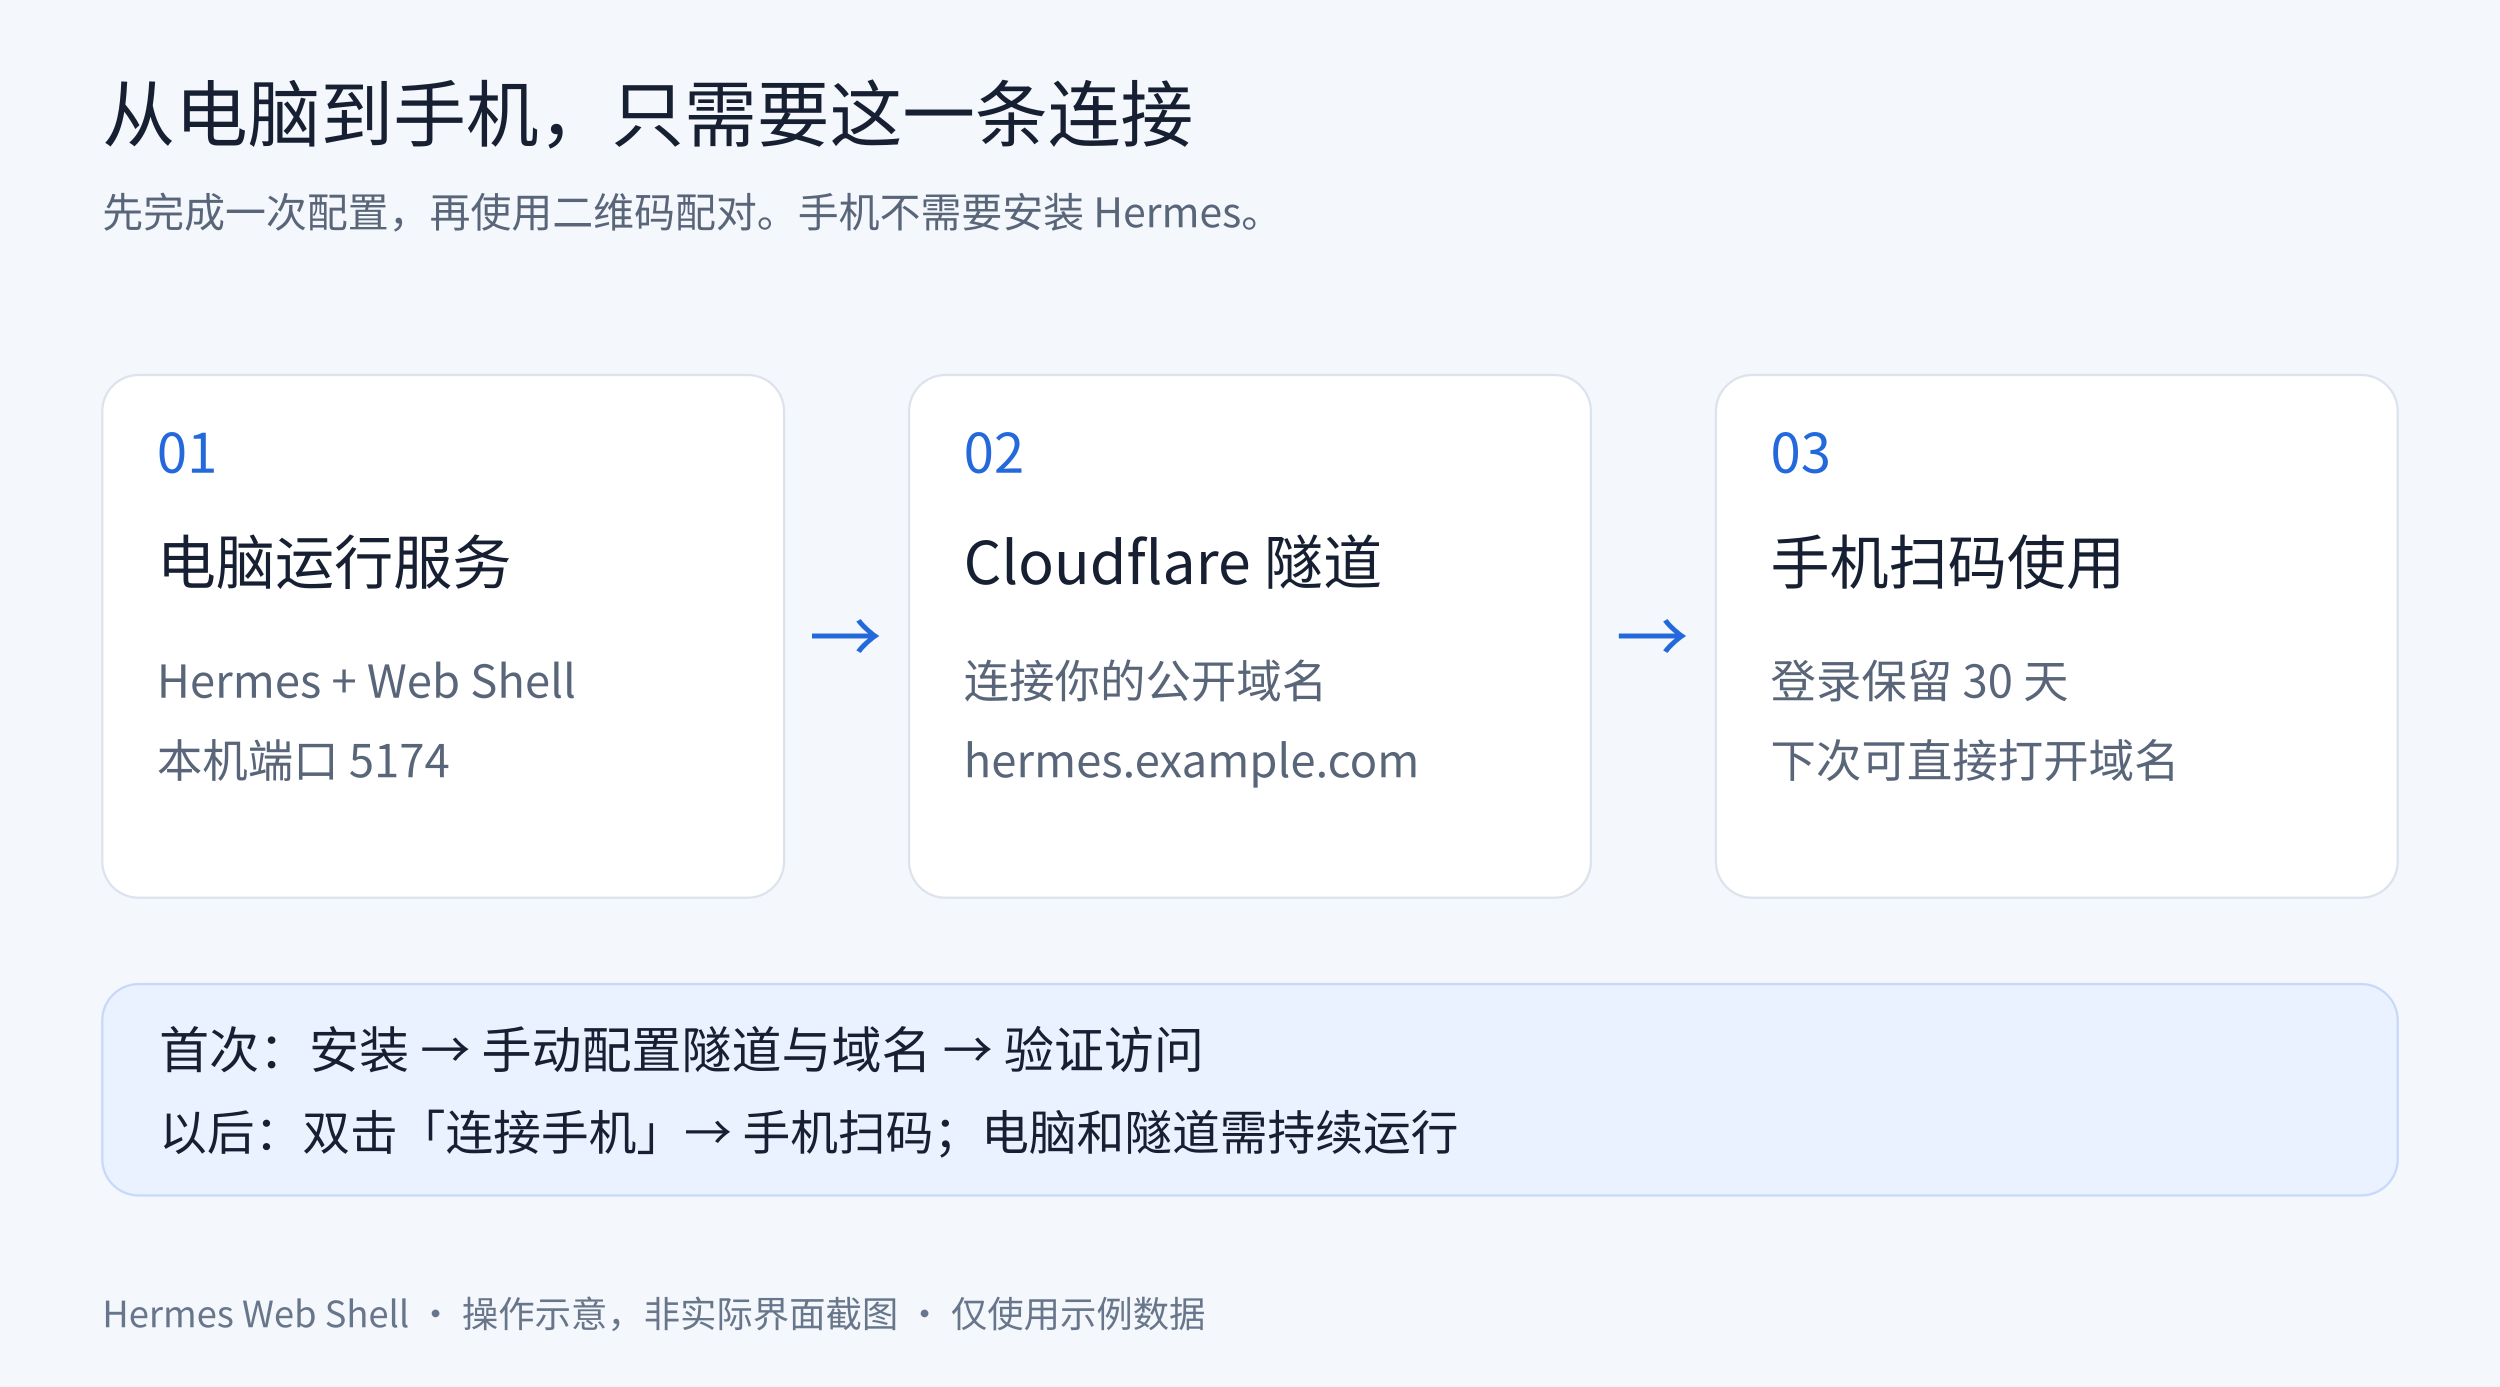
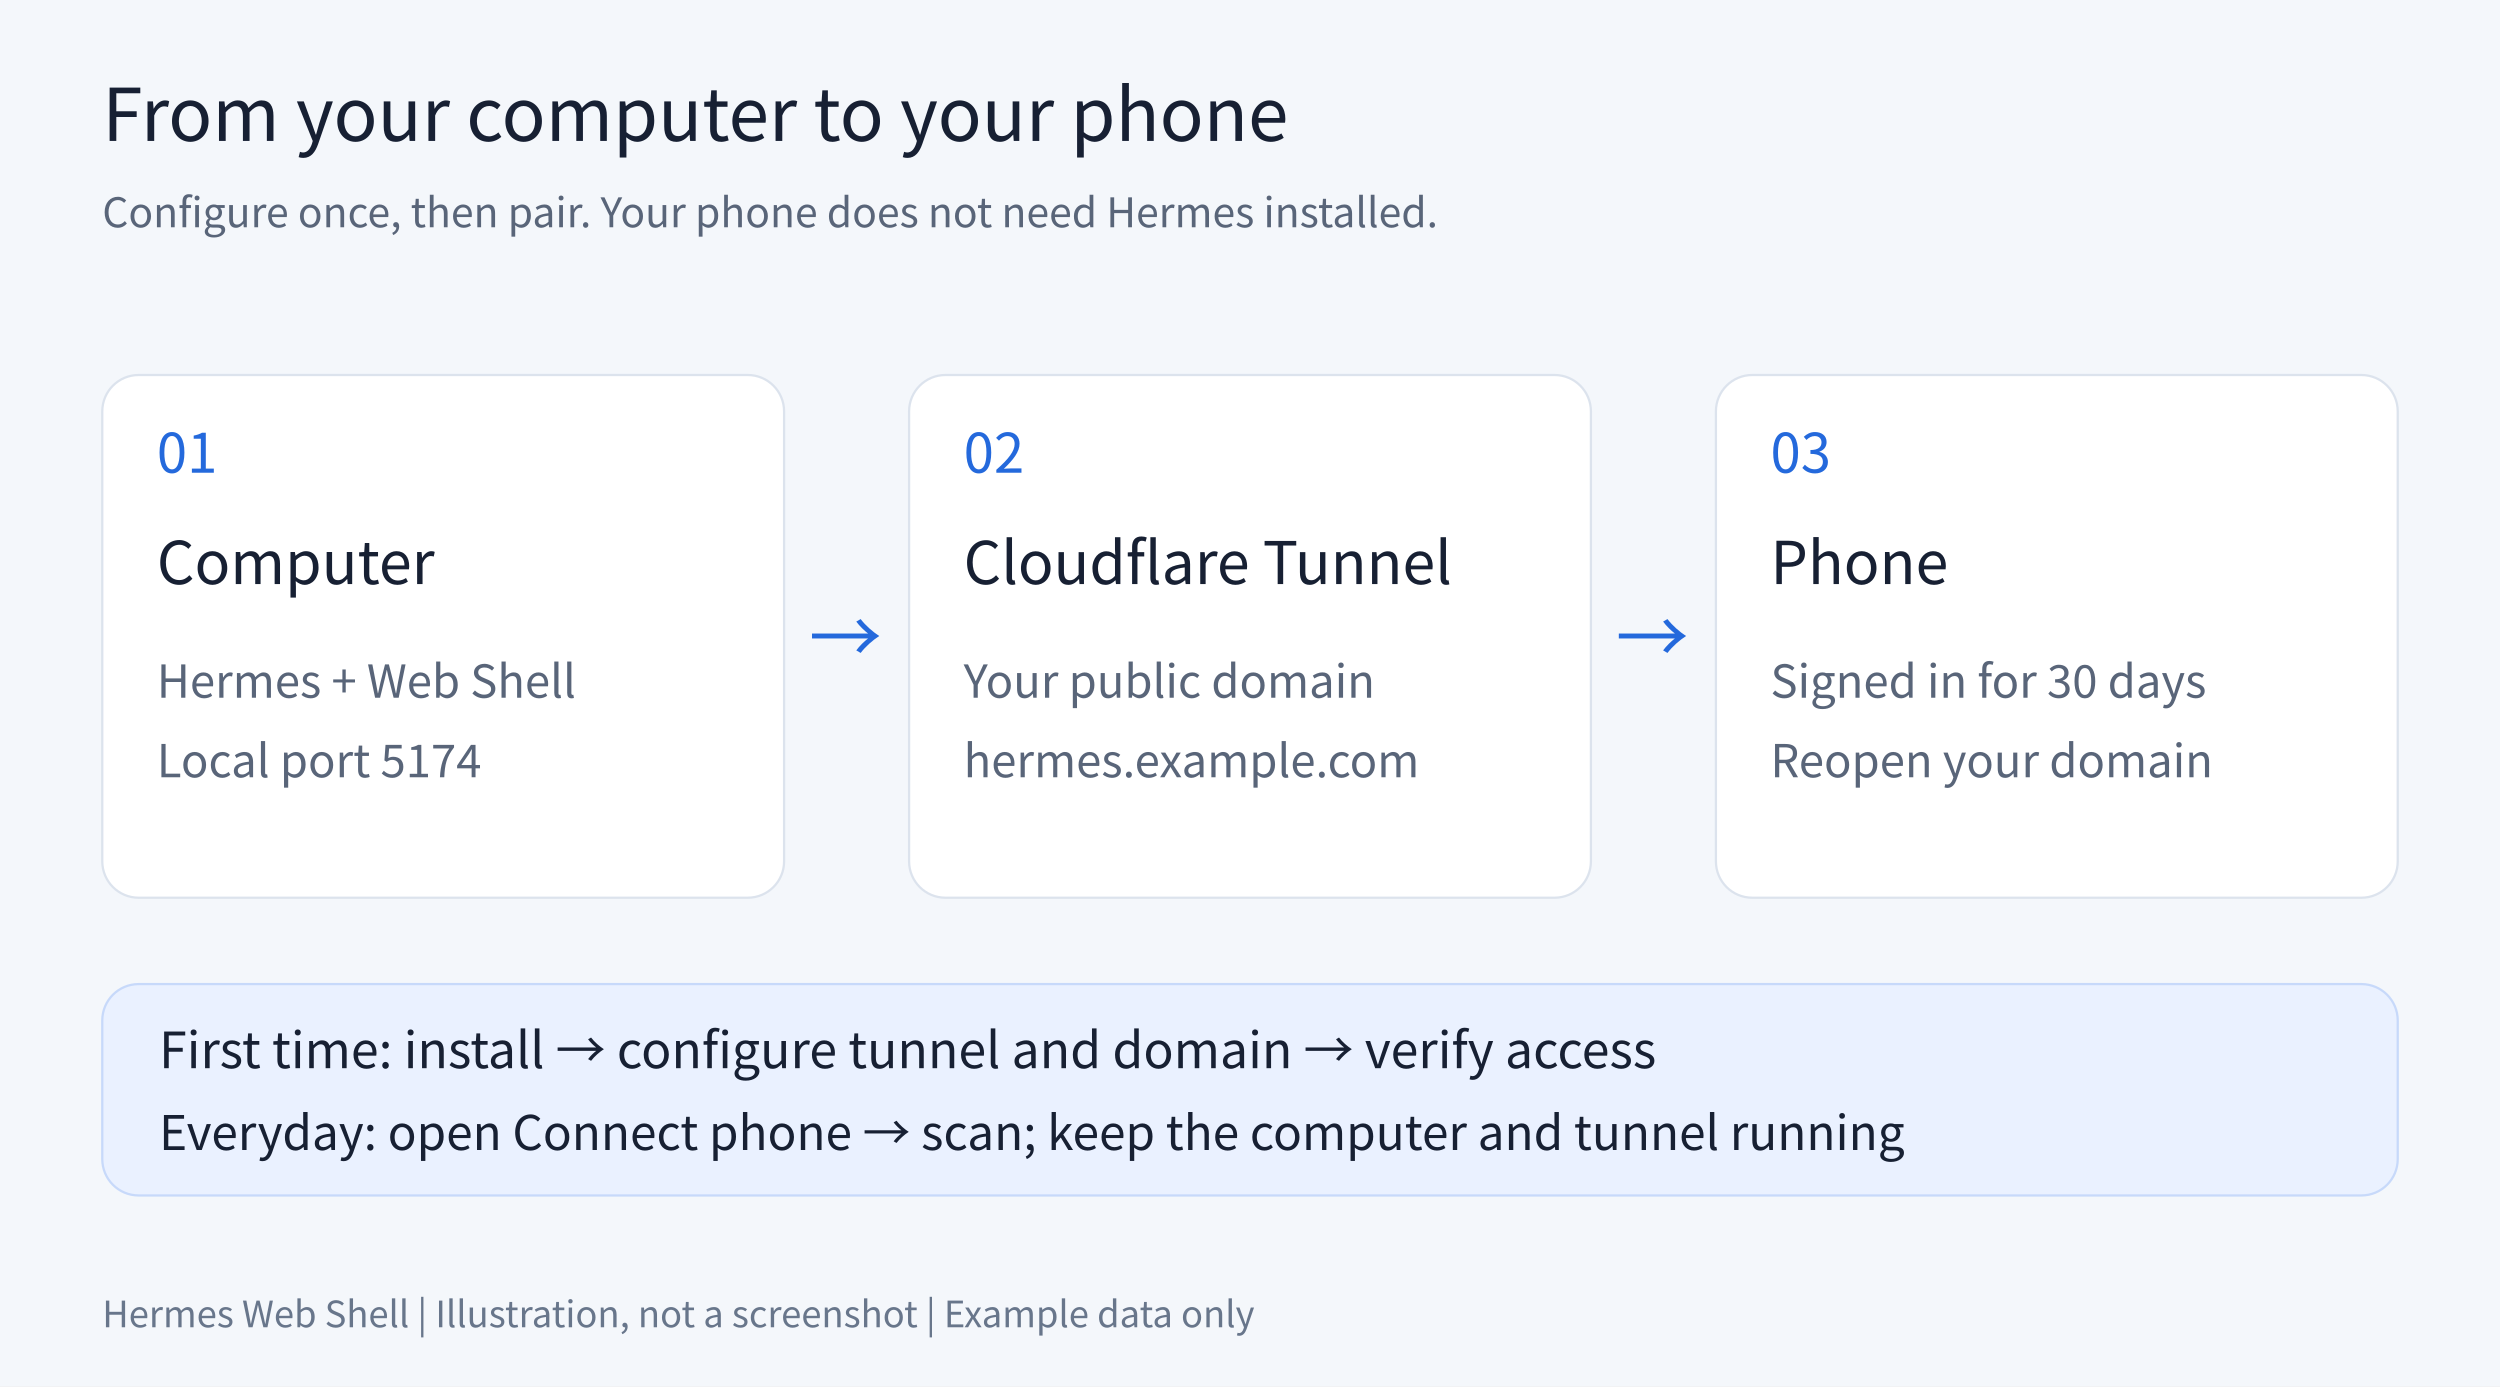
<svg xmlns="http://www.w3.org/2000/svg" width="1100" height="610" viewBox="0 0 1100 610" role="img" aria-labelledby="title desc">
  <rect width="1100" height="610" fill="#f4f7fb" />
  <g font-family="Microsoft YaHei, PingFang SC, Noto Sans CJK SC, sans-serif">
-     <text x="45" y="62" font-size="32" fill="#172033">从电脑到手机，只需要这一条连接</text>
-     <text x="45" y="100" font-size="18" fill="#596579">先完成一次配置，再使用二维码配对。手机不需要安装 Hermes。</text>
+     <text x="45" y="62" font-size="32" fill="#172033">From your computer to your phone</text>
+     <text x="45" y="100" font-size="18" fill="#596579">Configure once, then pair. Your phone does not need Hermes installed.</text>
    <rect x="45" y="165" width="300" height="230" rx="16" fill="#ffffff" stroke="#dce3ed" />
    <text x="69" y="208" font-size="24" fill="#2469dc">01</text>
-     <text x="69" y="257" font-size="26" fill="#172033">电脑运行服务</text>
+     <text x="69" y="257" font-size="26" fill="#172033">Computer</text>
    <text x="69" y="307" font-size="20" fill="#596579">Hermes + Web Shell</text>
-     <text x="69" y="342" font-size="20" fill="#596579">本机端口 5174</text>
+     <text x="69" y="342" font-size="20" fill="#596579">Local port 5174</text>
    <rect x="400" y="165" width="300" height="230" rx="16" fill="#ffffff" stroke="#dce3ed" />
    <text x="424" y="208" font-size="24" fill="#2469dc">02</text>
-     <text x="424" y="257" font-size="26" fill="#172033">Cloudflare 隧道</text>
-     <text x="424" y="307" font-size="20" fill="#596579">连接你的公开域名</text>
+     <text x="424" y="257" font-size="25.9" fill="#172033">Cloudflare Tunnel</text>
+     <text x="424" y="307" font-size="20" fill="#596579">Your public domain</text>
    <text x="424" y="342" font-size="20" fill="#596579">hermes.example.com</text>
    <rect x="755" y="165" width="300" height="230" rx="16" fill="#ffffff" stroke="#dce3ed" />
    <text x="779" y="208" font-size="24" fill="#2469dc">03</text>
-     <text x="779" y="257" font-size="26" fill="#172033">手机扫码使用</text>
-     <text x="779" y="307" font-size="20" fill="#596579">登录保留 30 天</text>
-     <text x="779" y="342" font-size="20" fill="#596579">下次可直接打开域名</text>
+     <text x="779" y="257" font-size="26" fill="#172033">Phone</text>
+     <text x="779" y="307" font-size="20" fill="#596579">Signed in for 30 days</text>
+     <text x="779" y="342" font-size="20" fill="#596579">Reopen your domain</text>
    <text x="356" y="292" font-size="32" fill="#2469dc">→</text>
    <text x="711" y="292" font-size="32" fill="#2469dc">→</text>
    <rect x="45" y="433" width="1010" height="93" rx="16" fill="#eaf1ff" stroke="#c7d9fa" />
-     <text x="70" y="470" font-size="22" fill="#172033">首次：安装 → 手动配置隧道与域名 → 验证访问</text>
-     <text x="70" y="506" font-size="21" fill="#172033">以后：双击「连接手机」→ 手机扫码；电脑和隧道需持续运行</text>
-     <text x="45" y="584" font-size="16" fill="#68768b">Hermes Web Shell · 操作示意，非实际界面截图 · 仅使用示例数据</text>
+     <text x="70" y="470" font-size="22" fill="#172033">First time: install → configure tunnel and domain → verify access</text>
+     <text x="70" y="506" font-size="21" fill="#172033">Everyday: open Connect phone → scan; keep the computer and tunnel running</text>
+     <text x="45" y="584" font-size="16" fill="#68768b">Hermes Web Shell | Illustration, not a screenshot | Example data only</text>
  </g>
</svg>
